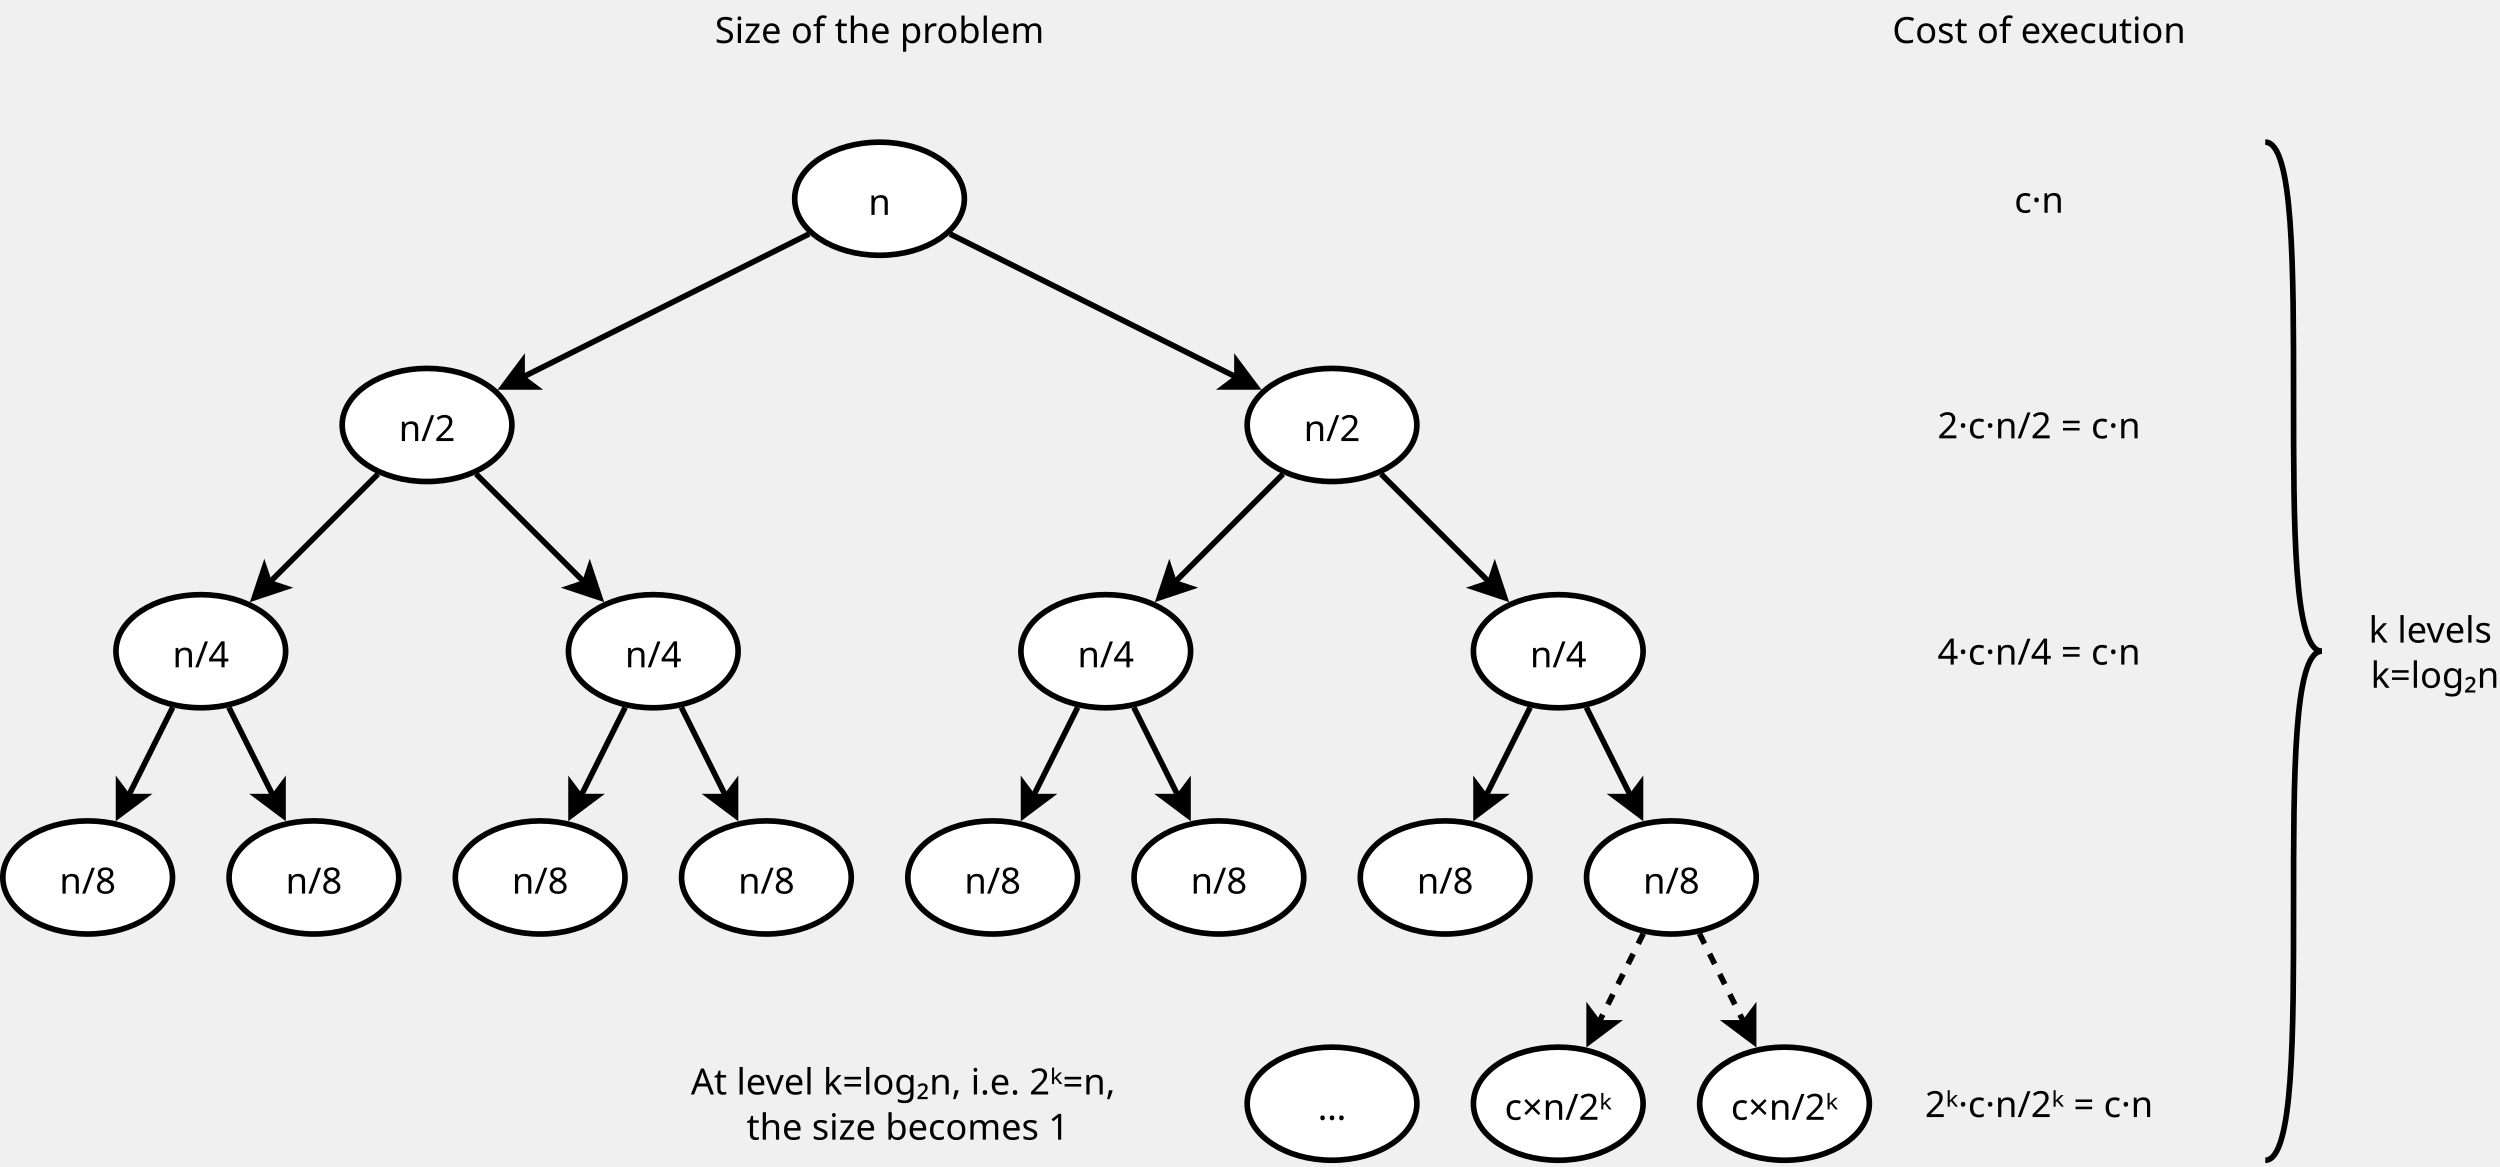
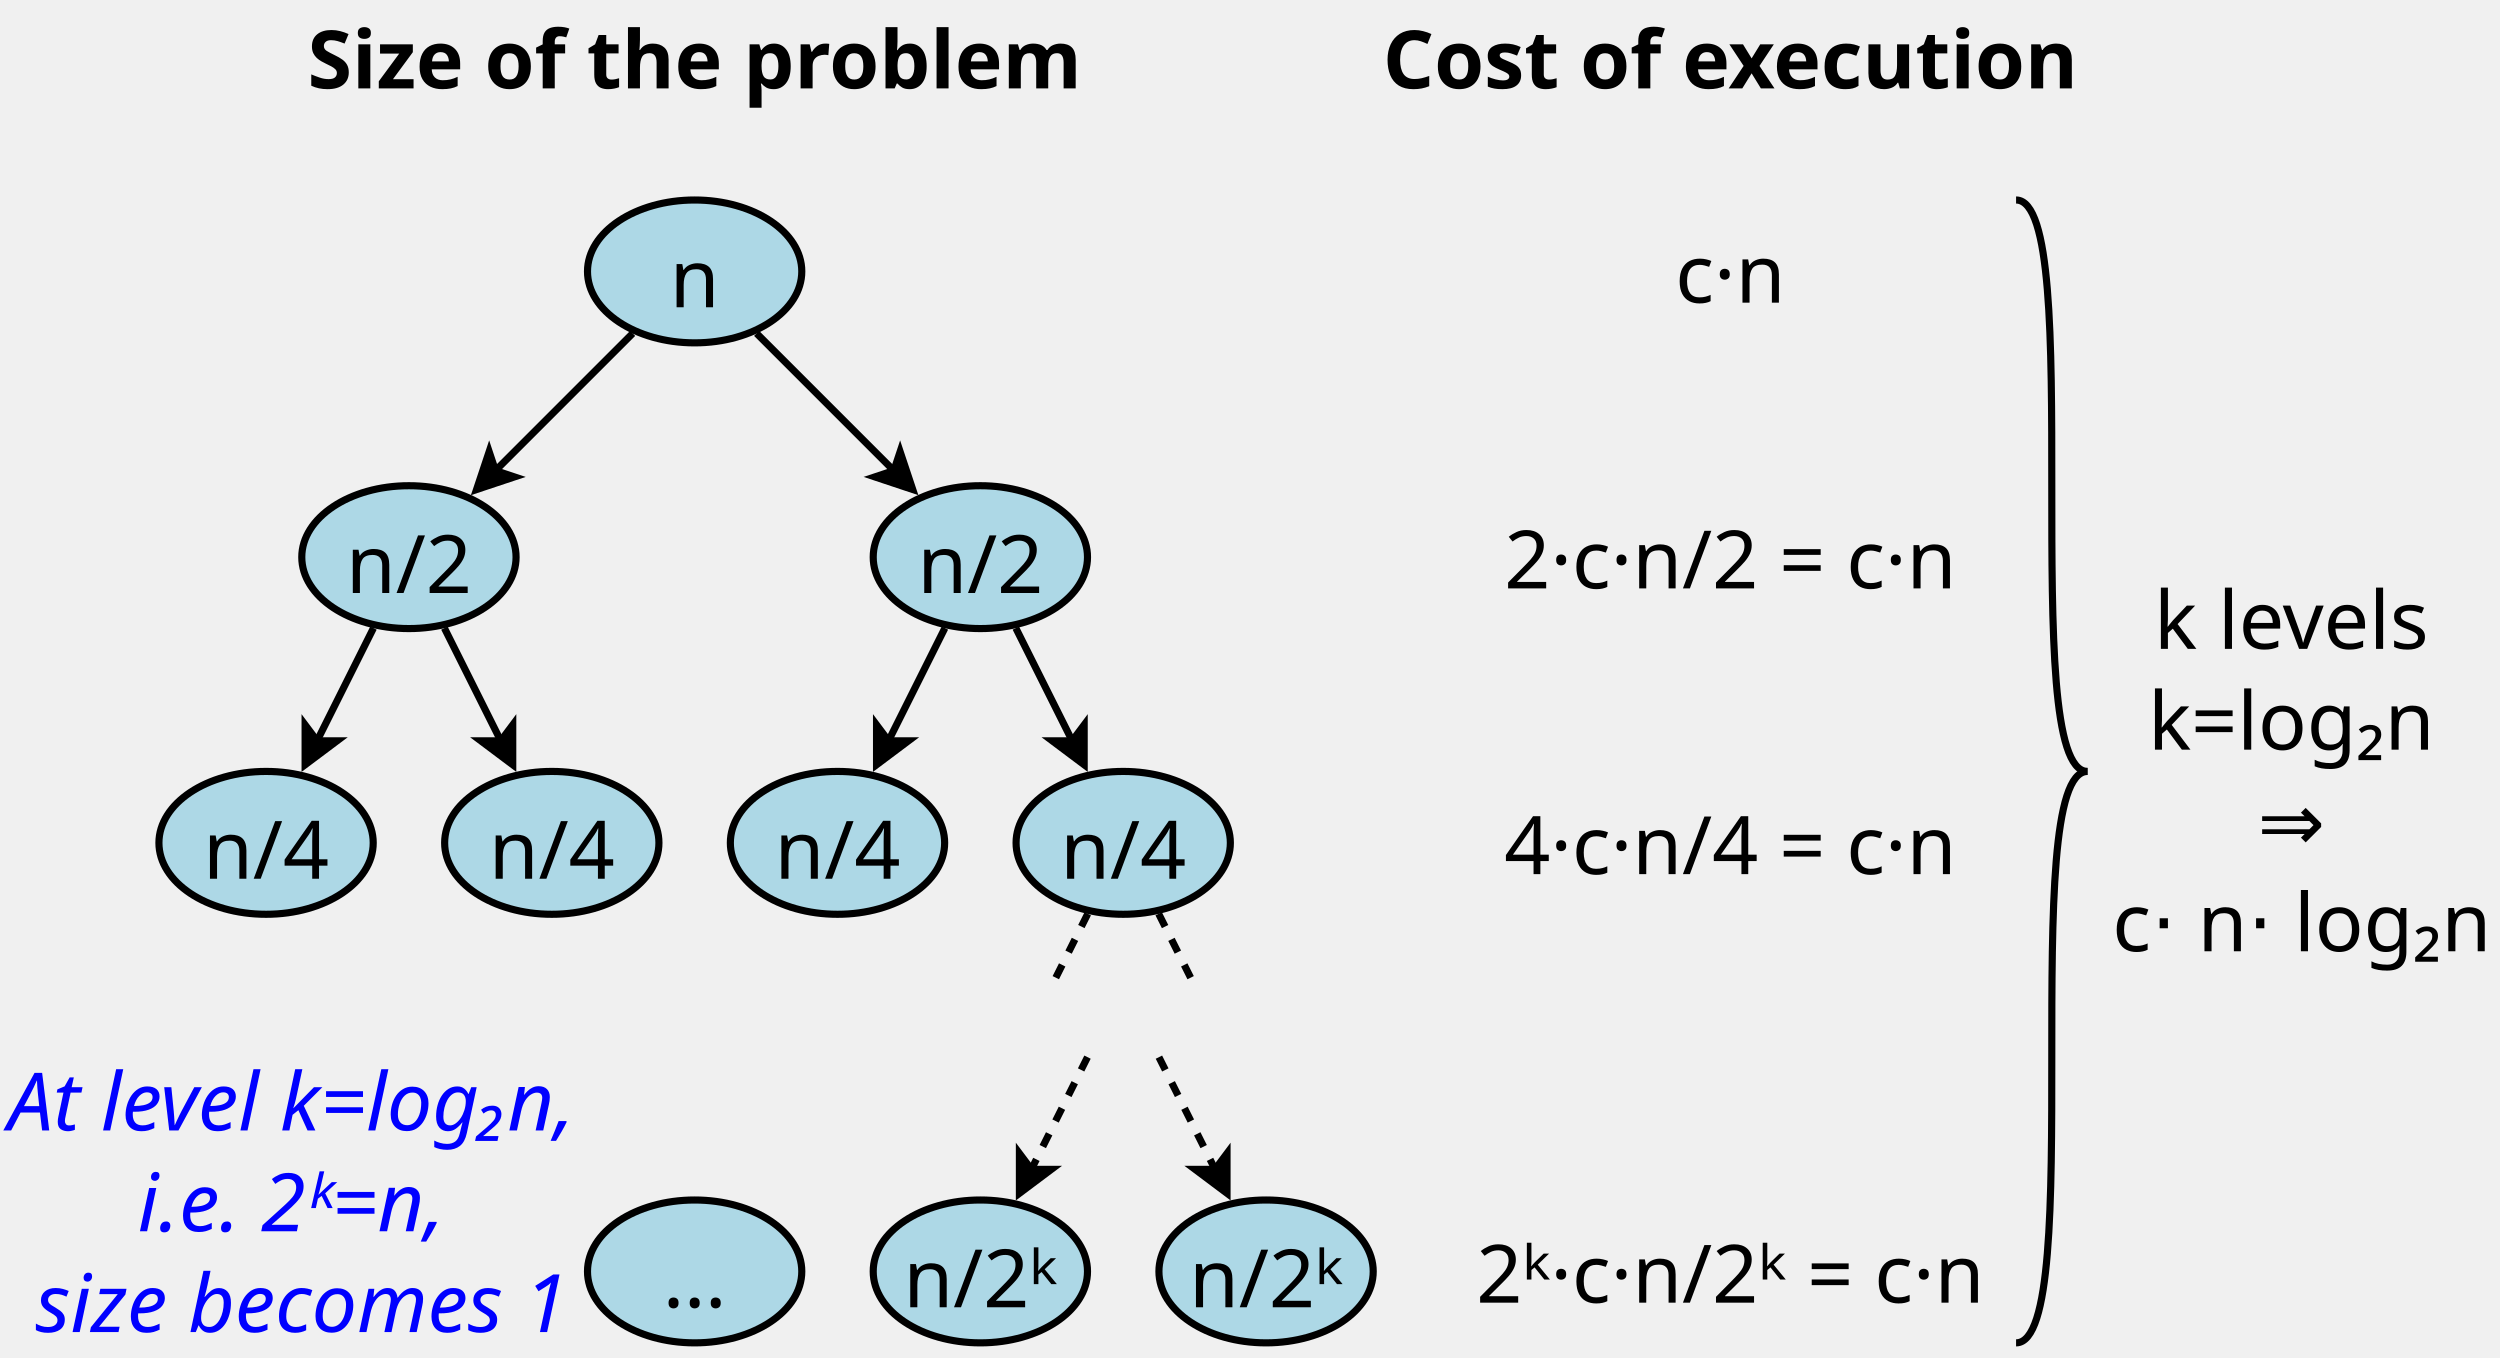
- <svg xmlns="http://www.w3.org/2000/svg" width="45cm" height="21cm" viewBox="219 151 884 410">
+ <svg xmlns="http://www.w3.org/2000/svg" width="35cm" height="19cm" viewBox="460 144 691 380">
+   <g id="Background" />
+   <g id="Background" />
+   <g id="Background" />
  <g id="Background">
    <g>
-       <ellipse style="fill: #ffffff; fill-opacity: 1; stroke-opacity: 1; stroke-width: 2; stroke: #000000" cx="530" cy="220" rx="30" ry="20" />
-       <text font-size="12.8" style="fill: #000000; fill-opacity: 1; stroke: none;text-anchor:middle;font-family:sans-serif;font-style:normal;font-weight:normal" x="530" y="225.7">
-         <tspan x="530" y="225.7">n</tspan>
+       <ellipse style="fill: #add8e6; fill-opacity: 1; stroke-opacity: 1; stroke-width: 2; stroke: #000000" cx="650" cy="220" rx="30" ry="20" />
+       <text font-size="22.578" style="fill: #000000; fill-opacity: 1; stroke: none;text-anchor:middle;font-family:sans-serif;font-style:normal;font-weight:normal" x="650" y="230.039">
+         <tspan x="650" y="230.039">n</tspan>
      </text>
    </g>
    <g>
-       <ellipse style="fill: #ffffff; fill-opacity: 1; stroke-opacity: 1; stroke-width: 2; stroke: #000000" cx="370" cy="300" rx="30" ry="20" />
-       <text font-size="12.8" style="fill: #000000; fill-opacity: 1; stroke: none;text-anchor:middle;font-family:sans-serif;font-style:normal;font-weight:normal" x="370" y="305.7">
-         <tspan x="370" y="305.7">n/2</tspan>
+       <ellipse style="fill: #add8e6; fill-opacity: 1; stroke-opacity: 1; stroke-width: 2; stroke: #000000" cx="570" cy="300" rx="30" ry="20" />
+       <text font-size="22.578" style="fill: #000000; fill-opacity: 1; stroke: none;text-anchor:middle;font-family:sans-serif;font-style:normal;font-weight:normal" x="570" y="310.039">
+         <tspan x="570" y="310.039">n/2</tspan>
      </text>
    </g>
    <g>
-       <ellipse style="fill: #ffffff; fill-opacity: 1; stroke-opacity: 1; stroke-width: 2; stroke: #000000" cx="290" cy="380" rx="30" ry="20" />
-       <text font-size="12.8" style="fill: #000000; fill-opacity: 1; stroke: none;text-anchor:middle;font-family:sans-serif;font-style:normal;font-weight:normal" x="290" y="385.7">
-         <tspan x="290" y="385.7">n/4</tspan>
+       <ellipse style="fill: #add8e6; fill-opacity: 1; stroke-opacity: 1; stroke-width: 2; stroke: #000000" cx="530" cy="380" rx="30" ry="20" />
+       <text font-size="22.578" style="fill: #000000; fill-opacity: 1; stroke: none;text-anchor:middle;font-family:sans-serif;font-style:normal;font-weight:normal" x="530" y="390.039">
+         <tspan x="530" y="390.039">n/4</tspan>
      </text>
    </g>
    <g>
-       <ellipse style="fill: #ffffff; fill-opacity: 1; stroke-opacity: 1; stroke-width: 2; stroke: #000000" cx="450" cy="380" rx="30" ry="20" />
-       <text font-size="12.8" style="fill: #000000; fill-opacity: 1; stroke: none;text-anchor:middle;font-family:sans-serif;font-style:normal;font-weight:normal" x="450" y="385.7">
-         <tspan x="450" y="385.7">n/4</tspan>
+       <ellipse style="fill: #add8e6; fill-opacity: 1; stroke-opacity: 1; stroke-width: 2; stroke: #000000" cx="610" cy="380" rx="30" ry="20" />
+       <text font-size="22.578" style="fill: #000000; fill-opacity: 1; stroke: none;text-anchor:middle;font-family:sans-serif;font-style:normal;font-weight:normal" x="610" y="390.039">
+         <tspan x="610" y="390.039">n/4</tspan>
      </text>
    </g>
    <g>
-       <ellipse style="fill: #ffffff; fill-opacity: 1; stroke-opacity: 1; stroke-width: 2; stroke: #000000" cx="250" cy="460" rx="30" ry="20" />
-       <text font-size="12.8" style="fill: #000000; fill-opacity: 1; stroke: none;text-anchor:middle;font-family:sans-serif;font-style:normal;font-weight:normal" x="250" y="465.7">
-         <tspan x="250" y="465.7">n/8</tspan>
+       <line style="fill: none; stroke-opacity: 1; stroke-width: 2; stroke: #000000" x1="632.651" y1="237.349" x2="594.233" y2="275.767" />
+       <polygon style="fill: #000000; fill-opacity: 1; stroke-opacity: 1; stroke-width: 2; stroke: #000000" fill-rule="evenodd" points="588.93,281.07 592.465,270.464 594.233,275.767 599.536,277.535 " />
+     </g>
+     <g>
+       <line style="fill: none; stroke-opacity: 1; stroke-width: 2; stroke: #000000" x1="560.068" y1="319.863" x2="544.286" y2="351.429" />
+       <polygon style="fill: #000000; fill-opacity: 1; stroke-opacity: 1; stroke-width: 2; stroke: #000000" fill-rule="evenodd" points="540.932,358.137 540.932,346.956 544.286,351.429 549.876,351.429 " />
+     </g>
+     <g>
+       <line style="fill: none; stroke-opacity: 1; stroke-width: 2; stroke: #000000" x1="579.932" y1="319.863" x2="595.714" y2="351.429" />
+       <polygon style="fill: #000000; fill-opacity: 1; stroke-opacity: 1; stroke-width: 2; stroke: #000000" fill-rule="evenodd" points="599.068,358.137 590.124,351.429 595.714,351.429 599.068,346.956 " />
+     </g>
+     <g>
+       <ellipse style="fill: #add8e6; fill-opacity: 1; stroke-opacity: 1; stroke-width: 2; stroke: #000000" cx="730" cy="300" rx="30" ry="20" />
+       <text font-size="22.578" style="fill: #000000; fill-opacity: 1; stroke: none;text-anchor:middle;font-family:sans-serif;font-style:normal;font-weight:normal" x="730" y="310.039">
+         <tspan x="730" y="310.039">n/2</tspan>
      </text>
    </g>
    <g>
-       <ellipse style="fill: #ffffff; fill-opacity: 1; stroke-opacity: 1; stroke-width: 2; stroke: #000000" cx="330" cy="460" rx="30" ry="20" />
-       <text font-size="12.8" style="fill: #000000; fill-opacity: 1; stroke: none;text-anchor:middle;font-family:sans-serif;font-style:normal;font-weight:normal" x="330" y="465.7">
-         <tspan x="330" y="465.7">n/8</tspan>
+       <ellipse style="fill: #add8e6; fill-opacity: 1; stroke-opacity: 1; stroke-width: 2; stroke: #000000" cx="690" cy="380" rx="30" ry="20" />
+       <text font-size="22.578" style="fill: #000000; fill-opacity: 1; stroke: none;text-anchor:middle;font-family:sans-serif;font-style:normal;font-weight:normal" x="690" y="390.039">
+         <tspan x="690" y="390.039">n/4</tspan>
      </text>
    </g>
    <g>
-       <ellipse style="fill: #ffffff; fill-opacity: 1; stroke-opacity: 1; stroke-width: 2; stroke: #000000" cx="410" cy="460" rx="30" ry="20" />
-       <text font-size="12.8" style="fill: #000000; fill-opacity: 1; stroke: none;text-anchor:middle;font-family:sans-serif;font-style:normal;font-weight:normal" x="410" y="465.7">
-         <tspan x="410" y="465.7">n/8</tspan>
+       <ellipse style="fill: #add8e6; fill-opacity: 1; stroke-opacity: 1; stroke-width: 2; stroke: #000000" cx="770" cy="380" rx="30" ry="20" />
+       <text font-size="22.578" style="fill: #000000; fill-opacity: 1; stroke: none;text-anchor:middle;font-family:sans-serif;font-style:normal;font-weight:normal" x="770" y="390.039">
+         <tspan x="770" y="390.039">n/4</tspan>
      </text>
    </g>
    <g>
-       <ellipse style="fill: #ffffff; fill-opacity: 1; stroke-opacity: 1; stroke-width: 2; stroke: #000000" cx="490" cy="460" rx="30" ry="20" />
-       <text font-size="12.8" style="fill: #000000; fill-opacity: 1; stroke: none;text-anchor:middle;font-family:sans-serif;font-style:normal;font-weight:normal" x="490" y="465.7">
-         <tspan x="490" y="465.7">n/8</tspan>
+       <line style="fill: none; stroke-opacity: 1; stroke-width: 2; stroke: #000000" x1="720.068" y1="319.863" x2="704.286" y2="351.429" />
+       <polygon style="fill: #000000; fill-opacity: 1; stroke-opacity: 1; stroke-width: 2; stroke: #000000" fill-rule="evenodd" points="700.932,358.137 700.932,346.956 704.286,351.429 709.876,351.429 " />
+     </g>
+     <g>
+       <line style="fill: none; stroke-opacity: 1; stroke-width: 2; stroke: #000000" x1="739.932" y1="319.863" x2="755.714" y2="351.429" />
+       <polygon style="fill: #000000; fill-opacity: 1; stroke-opacity: 1; stroke-width: 2; stroke: #000000" fill-rule="evenodd" points="759.068,358.137 750.124,351.429 755.714,351.429 759.068,346.956 " />
+     </g>
+     <g>
+       <line style="fill: none; stroke-opacity: 1; stroke-width: 2; stroke: #000000" x1="667.349" y1="237.349" x2="705.767" y2="275.767" />
+       <polygon style="fill: #000000; fill-opacity: 1; stroke-opacity: 1; stroke-width: 2; stroke: #000000" fill-rule="evenodd" points="711.07,281.07 700.464,277.535 705.767,275.767 707.535,270.464 " />
+     </g>
+     <text font-size="22.578" style="fill: #000000; fill-opacity: 1; stroke: none;text-anchor:middle;font-family:sans-serif;font-style:normal;font-weight:normal" x="940" y="228.75">
+       <tspan x="940" y="228.75">c·n</tspan>
+     </text>
+     <text font-size="22.578" style="fill: #000000; fill-opacity: 1; stroke: none;text-anchor:middle;font-family:sans-serif;font-style:normal;font-weight:normal" x="940" y="308.75">
+       <tspan x="940" y="308.75">2·c·n/2 = c·n</tspan>
+     </text>
+     <text font-size="22.578" style="fill: #000000; fill-opacity: 1; stroke: none;text-anchor:middle;font-family:sans-serif;font-style:normal;font-weight:normal" x="940" y="388.75">
+       <tspan x="940" y="388.75">4·c·n/4 = c·n</tspan>
+     </text>
+     <text font-size="22.578" style="fill: #000000; fill-opacity: 1; stroke: none;text-anchor:middle;font-family:sans-serif;font-style:normal;font-weight:normal" x="940" y="508.75">
+       <tspan x="940" y="508.75">2ᵏ·c·n/2ᵏ = c·n</tspan>
+     </text>
+     <g>
+       <ellipse style="fill: #add8e6; fill-opacity: 1; stroke-opacity: 1; stroke-width: 2; stroke: #000000" cx="730" cy="500" rx="30" ry="20" />
+       <text font-size="22.578" style="fill: #000000; fill-opacity: 1; stroke: none;text-anchor:middle;font-family:sans-serif;font-style:normal;font-weight:normal" x="730" y="510.039">
+         <tspan x="730" y="510.039">n/2ᵏ</tspan>
      </text>
    </g>
    <g>
-       <line style="fill: none; stroke-opacity: 1; stroke-width: 2; stroke: #000000" x1="505.107" y1="232.446" x2="403.601" y2="283.2" />
-       <polygon style="fill: #000000; fill-opacity: 1; stroke-opacity: 1; stroke-width: 2; stroke: #000000" fill-rule="evenodd" points="396.893,286.554 403.601,277.609 403.601,283.2 408.073,286.554 " />
-     </g>
-     <g>
-       <line style="fill: none; stroke-opacity: 1; stroke-width: 2; stroke: #000000" x1="352.651" y1="317.349" x2="314.233" y2="355.767" />
-       <polygon style="fill: #000000; fill-opacity: 1; stroke-opacity: 1; stroke-width: 2; stroke: #000000" fill-rule="evenodd" points="308.93,361.07 312.465,350.464 314.233,355.767 319.536,357.535 " />
-     </g>
-     <g>
-       <line style="fill: none; stroke-opacity: 1; stroke-width: 2; stroke: #000000" x1="387.349" y1="317.349" x2="425.767" y2="355.767" />
-       <polygon style="fill: #000000; fill-opacity: 1; stroke-opacity: 1; stroke-width: 2; stroke: #000000" fill-rule="evenodd" points="431.07,361.07 420.464,357.535 425.767,355.767 427.535,350.464 " />
-     </g>
-     <g>
-       <line style="fill: none; stroke-opacity: 1; stroke-width: 2; stroke: #000000" x1="280.068" y1="399.863" x2="264.286" y2="431.429" />
-       <polygon style="fill: #000000; fill-opacity: 1; stroke-opacity: 1; stroke-width: 2; stroke: #000000" fill-rule="evenodd" points="260.932,438.137 260.932,426.956 264.286,431.429 269.876,431.429 " />
-     </g>
-     <g>
-       <line style="fill: none; stroke-opacity: 1; stroke-width: 2; stroke: #000000" x1="299.932" y1="399.863" x2="315.714" y2="431.429" />
-       <polygon style="fill: #000000; fill-opacity: 1; stroke-opacity: 1; stroke-width: 2; stroke: #000000" fill-rule="evenodd" points="319.068,438.137 310.124,431.429 315.714,431.429 319.068,426.956 " />
-     </g>
-     <g>
-       <line style="fill: none; stroke-opacity: 1; stroke-width: 2; stroke: #000000" x1="440.068" y1="399.863" x2="424.286" y2="431.429" />
-       <polygon style="fill: #000000; fill-opacity: 1; stroke-opacity: 1; stroke-width: 2; stroke: #000000" fill-rule="evenodd" points="420.932,438.137 420.932,426.956 424.286,431.429 429.876,431.429 " />
-     </g>
-     <g>
-       <line style="fill: none; stroke-opacity: 1; stroke-width: 2; stroke: #000000" x1="459.932" y1="399.863" x2="475.714" y2="431.429" />
-       <polygon style="fill: #000000; fill-opacity: 1; stroke-opacity: 1; stroke-width: 2; stroke: #000000" fill-rule="evenodd" points="479.068,438.137 470.124,431.429 475.714,431.429 479.068,426.956 " />
-     </g>
-     <g>
-       <ellipse style="fill: #ffffff; fill-opacity: 1; stroke-opacity: 1; stroke-width: 2; stroke: #000000" cx="690" cy="300" rx="30" ry="20" />
-       <text font-size="12.8" style="fill: #000000; fill-opacity: 1; stroke: none;text-anchor:middle;font-family:sans-serif;font-style:normal;font-weight:normal" x="690" y="305.7">
-         <tspan x="690" y="305.7">n/2</tspan>
+       <ellipse style="fill: #add8e6; fill-opacity: 1; stroke-opacity: 1; stroke-width: 2; stroke: #000000" cx="810" cy="500" rx="30" ry="20" />
+       <text font-size="22.578" style="fill: #000000; fill-opacity: 1; stroke: none;text-anchor:middle;font-family:sans-serif;font-style:normal;font-weight:normal" x="810" y="510.039">
+         <tspan x="810" y="510.039">n/2ᵏ</tspan>
      </text>
    </g>
    <g>
-       <ellipse style="fill: #ffffff; fill-opacity: 1; stroke-opacity: 1; stroke-width: 2; stroke: #000000" cx="610" cy="380" rx="30" ry="20" />
-       <text font-size="12.8" style="fill: #000000; fill-opacity: 1; stroke: none;text-anchor:middle;font-family:sans-serif;font-style:normal;font-weight:normal" x="610" y="385.7">
-         <tspan x="610" y="385.7">n/4</tspan>
+       <ellipse style="fill: #add8e6; fill-opacity: 1; stroke-opacity: 1; stroke-width: 2; stroke: #000000" cx="650" cy="500" rx="30" ry="20" />
+       <text font-size="22.578" style="fill: #000000; fill-opacity: 1; stroke: none;text-anchor:middle;font-family:sans-serif;font-style:normal;font-weight:normal" x="650" y="510.039">
+         <tspan x="650" y="510.039">…</tspan>
      </text>
    </g>
    <g>
-       <ellipse style="fill: #ffffff; fill-opacity: 1; stroke-opacity: 1; stroke-width: 2; stroke: #000000" cx="770" cy="380" rx="30" ry="20" />
-       <text font-size="12.8" style="fill: #000000; fill-opacity: 1; stroke: none;text-anchor:middle;font-family:sans-serif;font-style:normal;font-weight:normal" x="770" y="385.7">
-         <tspan x="770" y="385.7">n/4</tspan>
-       </text>
+       <line style="fill: none; stroke-opacity: 1; stroke-width: 2; stroke-dasharray: 4; stroke: #000000" x1="760" y1="440" x2="744.289" y2="471.421" />
+       <polygon style="fill: #000000; fill-opacity: 1; stroke-opacity: 1; stroke-width: 2; stroke: #000000" fill-rule="evenodd" points="740.935,478.129 740.935,466.949 744.289,471.421 749.88,471.421 " />
    </g>
    <g>
-       <ellipse style="fill: #ffffff; fill-opacity: 1; stroke-opacity: 1; stroke-width: 2; stroke: #000000" cx="570" cy="460" rx="30" ry="20" />
-       <text font-size="12.8" style="fill: #000000; fill-opacity: 1; stroke: none;text-anchor:middle;font-family:sans-serif;font-style:normal;font-weight:normal" x="570" y="465.7">
-         <tspan x="570" y="465.7">n/8</tspan>
-       </text>
+       <line style="fill: none; stroke-opacity: 1; stroke-width: 2; stroke-dasharray: 4; stroke: #000000" x1="780" y1="440" x2="795.711" y2="471.421" />
+       <polygon style="fill: #000000; fill-opacity: 1; stroke-opacity: 1; stroke-width: 2; stroke: #000000" fill-rule="evenodd" points="799.065,478.129 790.12,471.421 795.711,471.421 799.065,466.949 " />
    </g>
-     <g>
-       <ellipse style="fill: #ffffff; fill-opacity: 1; stroke-opacity: 1; stroke-width: 2; stroke: #000000" cx="650" cy="460" rx="30" ry="20" />
-       <text font-size="12.8" style="fill: #000000; fill-opacity: 1; stroke: none;text-anchor:middle;font-family:sans-serif;font-style:normal;font-weight:normal" x="650" y="465.7">
-         <tspan x="650" y="465.7">n/8</tspan>
-       </text>
-     </g>
-     <g>
-       <ellipse style="fill: #ffffff; fill-opacity: 1; stroke-opacity: 1; stroke-width: 2; stroke: #000000" cx="730" cy="460" rx="30" ry="20" />
-       <text font-size="12.8" style="fill: #000000; fill-opacity: 1; stroke: none;text-anchor:middle;font-family:sans-serif;font-style:normal;font-weight:normal" x="730" y="465.7">
-         <tspan x="730" y="465.7">n/8</tspan>
-       </text>
-     </g>
-     <g>
-       <ellipse style="fill: #ffffff; fill-opacity: 1; stroke-opacity: 1; stroke-width: 2; stroke: #000000" cx="810" cy="460" rx="30" ry="20" />
-       <text font-size="12.8" style="fill: #000000; fill-opacity: 1; stroke: none;text-anchor:middle;font-family:sans-serif;font-style:normal;font-weight:normal" x="810" y="465.7">
-         <tspan x="810" y="465.7">n/8</tspan>
-       </text>
-     </g>
-     <g>
-       <line style="fill: none; stroke-opacity: 1; stroke-width: 2; stroke: #000000" x1="672.651" y1="317.349" x2="634.233" y2="355.767" />
-       <polygon style="fill: #000000; fill-opacity: 1; stroke-opacity: 1; stroke-width: 2; stroke: #000000" fill-rule="evenodd" points="628.93,361.07 632.465,350.464 634.233,355.767 639.536,357.535 " />
-     </g>
-     <g>
-       <line style="fill: none; stroke-opacity: 1; stroke-width: 2; stroke: #000000" x1="707.349" y1="317.349" x2="745.767" y2="355.767" />
-       <polygon style="fill: #000000; fill-opacity: 1; stroke-opacity: 1; stroke-width: 2; stroke: #000000" fill-rule="evenodd" points="751.07,361.07 740.464,357.535 745.767,355.767 747.535,350.464 " />
-     </g>
-     <g>
-       <line style="fill: none; stroke-opacity: 1; stroke-width: 2; stroke: #000000" x1="600.068" y1="399.863" x2="584.286" y2="431.429" />
-       <polygon style="fill: #000000; fill-opacity: 1; stroke-opacity: 1; stroke-width: 2; stroke: #000000" fill-rule="evenodd" points="580.932,438.137 580.932,426.956 584.286,431.429 589.876,431.429 " />
-     </g>
-     <g>
-       <line style="fill: none; stroke-opacity: 1; stroke-width: 2; stroke: #000000" x1="619.932" y1="399.863" x2="635.714" y2="431.429" />
-       <polygon style="fill: #000000; fill-opacity: 1; stroke-opacity: 1; stroke-width: 2; stroke: #000000" fill-rule="evenodd" points="639.068,438.137 630.124,431.429 635.714,431.429 639.068,426.956 " />
-     </g>
-     <g>
-       <line style="fill: none; stroke-opacity: 1; stroke-width: 2; stroke: #000000" x1="760.068" y1="399.863" x2="744.286" y2="431.429" />
-       <polygon style="fill: #000000; fill-opacity: 1; stroke-opacity: 1; stroke-width: 2; stroke: #000000" fill-rule="evenodd" points="740.932,438.137 740.932,426.956 744.286,431.429 749.876,431.429 " />
-     </g>
-     <g>
-       <line style="fill: none; stroke-opacity: 1; stroke-width: 2; stroke: #000000" x1="779.932" y1="399.863" x2="795.714" y2="431.429" />
-       <polygon style="fill: #000000; fill-opacity: 1; stroke-opacity: 1; stroke-width: 2; stroke: #000000" fill-rule="evenodd" points="799.068,438.137 790.124,431.429 795.714,431.429 799.068,426.956 " />
-     </g>
-     <g>
-       <line style="fill: none; stroke-opacity: 1; stroke-width: 2; stroke: #000000" x1="554.893" y1="232.446" x2="656.399" y2="283.2" />
-       <polygon style="fill: #000000; fill-opacity: 1; stroke-opacity: 1; stroke-width: 2; stroke: #000000" fill-rule="evenodd" points="663.107,286.554 651.927,286.554 656.399,283.2 656.399,277.609 " />
-     </g>
-     <text font-size="12.8" style="fill: #000000; fill-opacity: 1; stroke: none;text-anchor:middle;font-family:sans-serif;font-style:normal;font-weight:normal" x="940" y="224.95">
-       <tspan x="940" y="224.95">c·n</tspan>
+     <text font-size="22.578" style="fill: #000000; fill-opacity: 1; stroke: none;text-anchor:middle;font-family:sans-serif;font-style:normal;font-weight:700" x="650" y="168.75">
+       <tspan x="650" y="168.75">Size of the problem</tspan>
    </text>
-     <text font-size="12.8" style="fill: #000000; fill-opacity: 1; stroke: none;text-anchor:middle;font-family:sans-serif;font-style:normal;font-weight:normal" x="940" y="304.731">
-       <tspan x="940" y="304.731">2·c·n/2 = c·n</tspan>
+     <text font-size="22.578" style="fill: #000000; fill-opacity: 1; stroke: none;text-anchor:middle;font-family:sans-serif;font-style:normal;font-weight:700" x="940" y="168.75">
+       <tspan x="940" y="168.75">Cost of execution</tspan>
    </text>
-     <text font-size="12.8" style="fill: #000000; fill-opacity: 1; stroke: none;text-anchor:middle;font-family:sans-serif;font-style:normal;font-weight:normal" x="940" y="384.731">
-       <tspan x="940" y="384.731">4·c·n/4 = c·n</tspan>
+     <text font-size="22.578" style="fill: #0000ff; fill-opacity: 1; stroke: none;text-anchor:middle;font-family:sans-serif;font-style:italic;font-weight:normal" x="540" y="460.528">
+       <tspan x="540" y="460.528">At level k=log₂n,</tspan>
+       <tspan x="540" y="488.75">i.e. 2ᵏ=n,</tspan>
+       <tspan x="540" y="516.972">size becomes 1</tspan>
    </text>
-     <text font-size="12.8" style="fill: #000000; fill-opacity: 1; stroke: none;text-anchor:middle;font-family:sans-serif;font-style:normal;font-weight:normal" x="940" y="544.731">
-       <tspan x="940" y="544.731">2ᵏ·c·n/2ᵏ = c·n</tspan>
+     <path style="fill: none; stroke-opacity: 1; stroke-width: 2; stroke: #000000" d="M 1020 200 C 1040,200 1020,360 1040,360" />
+     <path style="fill: none; stroke-opacity: 1; stroke-width: 2; stroke: #000000" d="M 1020 520 C 1040,520 1020,360 1040,360" />
+     <text font-size="22.578" style="fill: #000000; fill-opacity: 1; stroke: none;text-anchor:middle;font-family:sans-serif;font-style:normal;font-weight:normal" x="1100" y="325.679">
+       <tspan x="1100" y="325.679">k levels</tspan>
+       <tspan x="1100" y="353.901">k=log₂n</tspan>
+       <tspan x="1100" y="382.124">⇒</tspan>
+       <tspan x="1100" y="410.346">c⋅ n⋅ log₂n</tspan>
    </text>
-     <g>
-       <ellipse style="fill: #ffffff; fill-opacity: 1; stroke-opacity: 1; stroke-width: 2; stroke: #000000" cx="770" cy="540" rx="30" ry="20" />
-       <text font-size="12.8" style="fill: #000000; fill-opacity: 1; stroke: none;text-anchor:middle;font-family:sans-serif;font-style:normal;font-weight:normal" x="770" y="545.7">
-         <tspan x="770" y="545.7">c×n/2ᵏ</tspan>
-       </text>
-     </g>
-     <g>
-       <ellipse style="fill: #ffffff; fill-opacity: 1; stroke-opacity: 1; stroke-width: 2; stroke: #000000" cx="850" cy="540" rx="30" ry="20" />
-       <text font-size="12.8" style="fill: #000000; fill-opacity: 1; stroke: none;text-anchor:middle;font-family:sans-serif;font-style:normal;font-weight:normal" x="850" y="545.7">
-         <tspan x="850" y="545.7">c×n/2ᵏ</tspan>
-       </text>
-     </g>
-     <g>
-       <ellipse style="fill: #ffffff; fill-opacity: 1; stroke-opacity: 1; stroke-width: 2; stroke: #000000" cx="690" cy="540" rx="30" ry="20" />
-       <text font-size="12.8" style="fill: #000000; fill-opacity: 1; stroke: none;text-anchor:middle;font-family:sans-serif;font-style:normal;font-weight:normal" x="690" y="545.7">
-         <tspan x="690" y="545.7">…</tspan>
-       </text>
-     </g>
-     <g>
-       <line style="fill: none; stroke-opacity: 1; stroke-width: 2; stroke-dasharray: 4; stroke: #000000" x1="800.068" y1="479.863" x2="784.286" y2="511.429" />
-       <polygon style="fill: #000000; fill-opacity: 1; stroke-opacity: 1; stroke-width: 2; stroke: #000000" fill-rule="evenodd" points="780.932,518.137 780.932,506.956 784.286,511.429 789.876,511.429 " />
-     </g>
-     <g>
-       <line style="fill: none; stroke-opacity: 1; stroke-width: 2; stroke-dasharray: 4; stroke: #000000" x1="819.932" y1="479.863" x2="835.714" y2="511.429" />
-       <polygon style="fill: #000000; fill-opacity: 1; stroke-opacity: 1; stroke-width: 2; stroke: #000000" fill-rule="evenodd" points="839.068,518.137 830.124,511.429 835.714,511.429 839.068,506.956 " />
-     </g>
-     <text font-size="12.8" style="fill: #000000; fill-opacity: 1; stroke: none;text-anchor:middle;font-family:sans-serif;font-style:normal;font-weight:normal" x="530" y="164.95">
-       <tspan x="530" y="164.95">Size of the problem</tspan>
-     </text>
-     <text font-size="12.8" style="fill: #000000; fill-opacity: 1; stroke: none;text-anchor:middle;font-family:sans-serif;font-style:normal;font-weight:normal" x="940" y="164.95">
-       <tspan x="940" y="164.95">Cost of execution</tspan>
-     </text>
-     <text font-size="12.8" style="fill: #000000; fill-opacity: 1; stroke: none;text-anchor:middle;font-family:sans-serif;font-style:normal;font-weight:normal" x="540" y="536.731">
-       <tspan x="540" y="536.731">At level k=log₂n, i.e. 2ᵏ=n,</tspan>
-       <tspan x="540" y="552.731">the size becomes 1</tspan>
-     </text>
-     <path style="fill: none; stroke-opacity: 1; stroke-width: 2; stroke: #000000" d="M 1020 200 C 1040,200 1020,380 1040,380" />
-     <path style="fill: none; stroke-opacity: 1; stroke-width: 2; stroke: #000000" d="M 1020 560 C 1040,560 1020,380 1040,380" />
-     <text font-size="12.8" style="fill: #000000; fill-opacity: 1; stroke: none;text-anchor:middle;font-family:sans-serif;font-style:normal;font-weight:normal" x="1080" y="376.95">
-       <tspan x="1080" y="376.95">k levels</tspan>
-       <tspan x="1080" y="392.95">k=log₂n</tspan>
-     </text>
+     <line style="fill: none; stroke-opacity: 1; stroke-width: 2; stroke-dasharray: 4; stroke: #000000" x1="760.068" y1="399.863" x2="750" y2="420" />
+     <line style="fill: none; stroke-opacity: 1; stroke-width: 2; stroke-dasharray: 4; stroke: #000000" x1="779.932" y1="399.863" x2="790" y2="420" />
  </g>
</svg>
